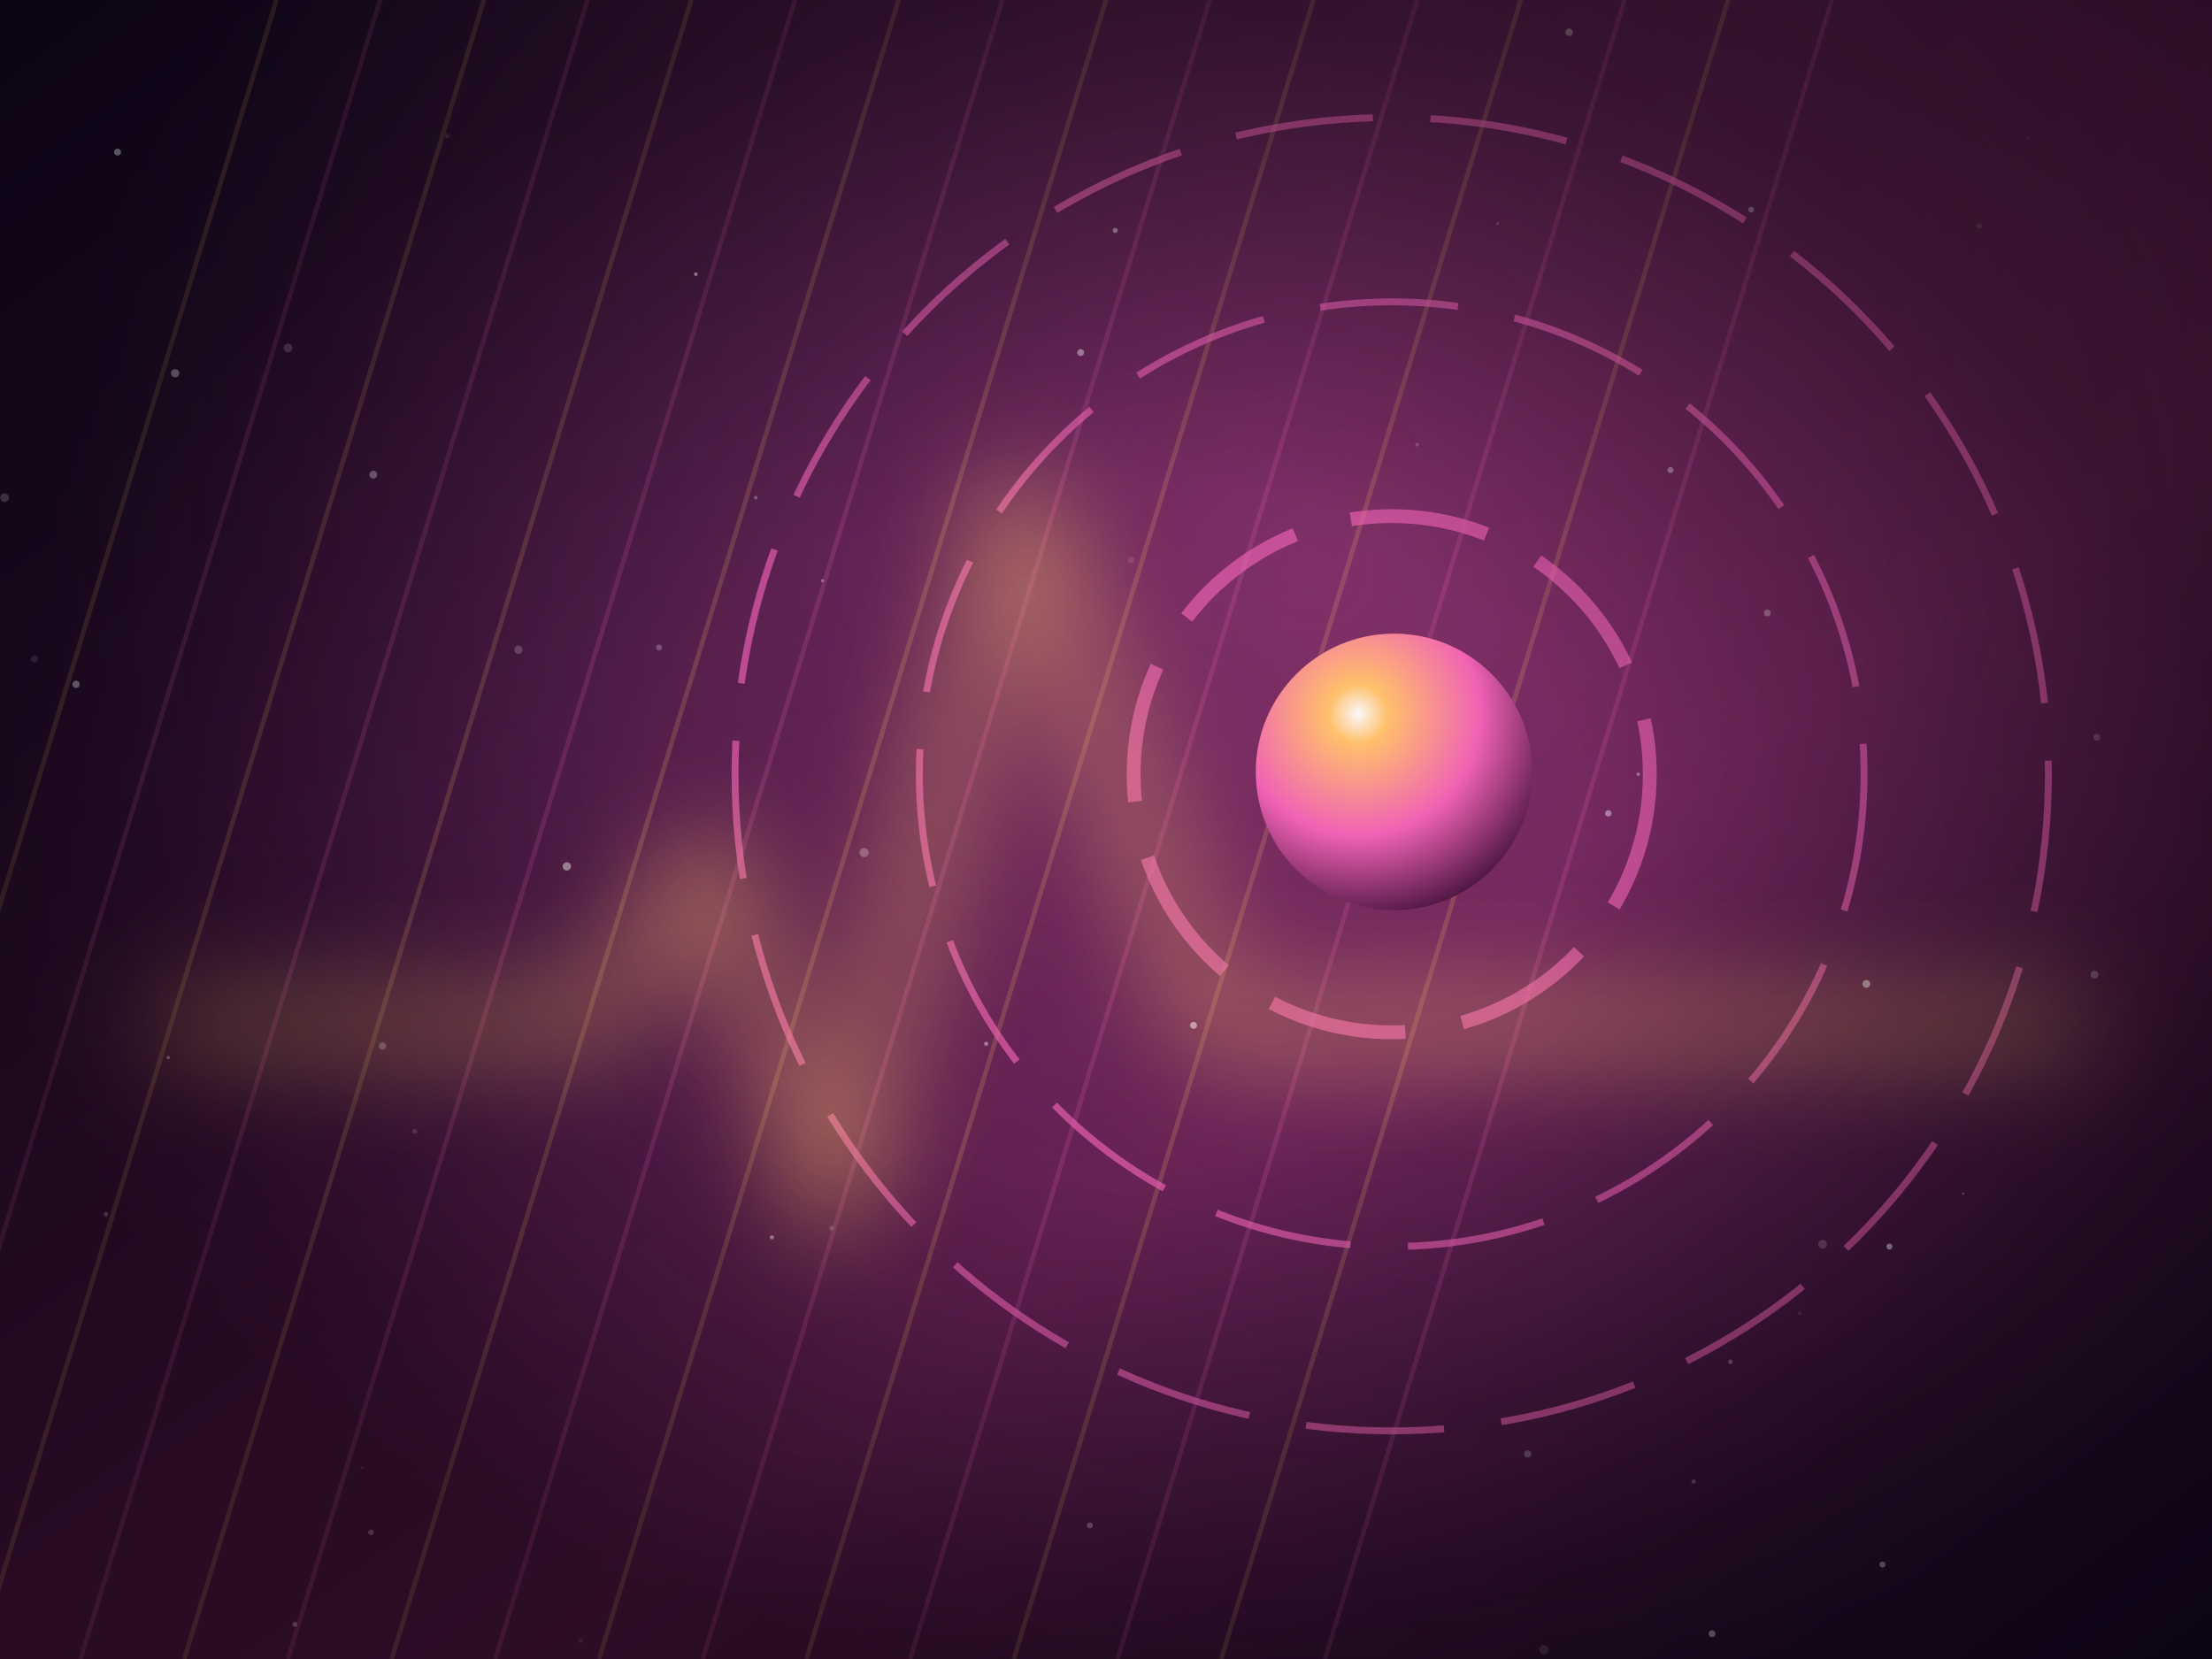
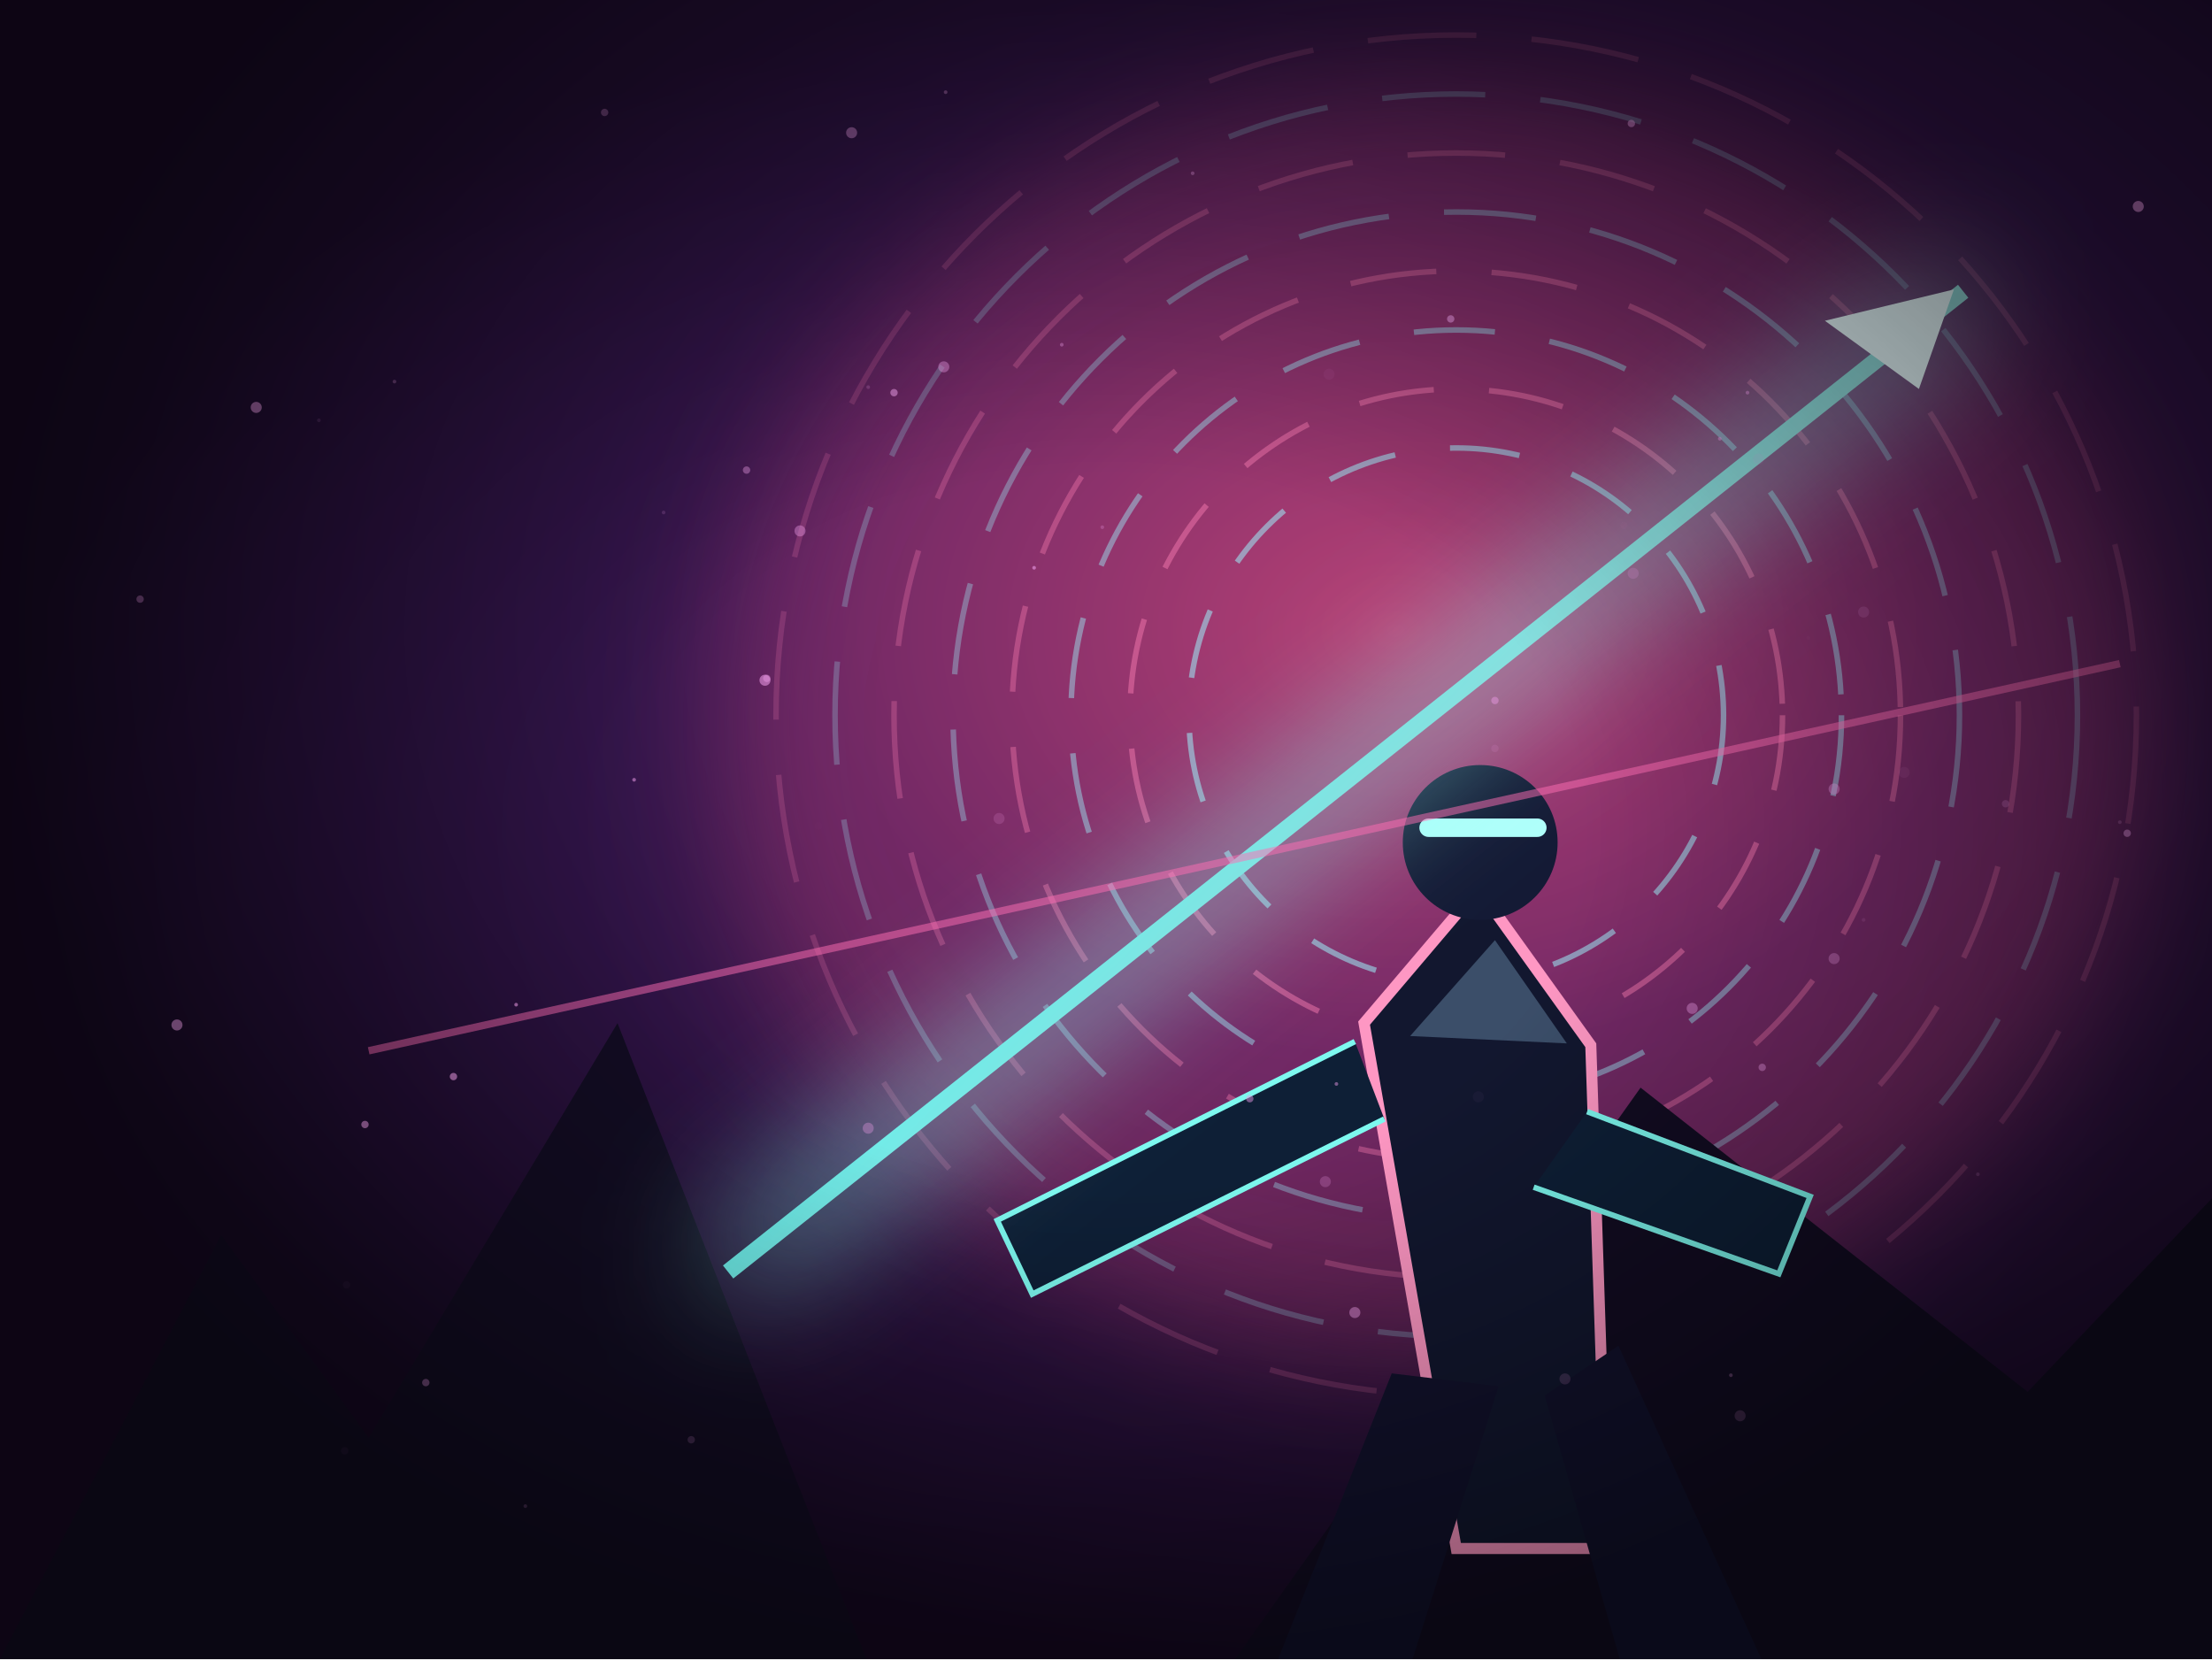
- <svg xmlns="http://www.w3.org/2000/svg" viewBox="0 0 960 720" width="960" height="720" preserveAspectRatio="xMidYMid slice">
+ <svg xmlns="http://www.w3.org/2000/svg" viewBox="0 0 1200 900" preserveAspectRatio="xMidYMid slice">
  <defs>
-     <linearGradient id="base" x1="0" y1="0" x2="1" y2="1">
-       <stop stop-color="#140824" />
-       <stop offset=".62" stop-color="#4a153f" />
-       <stop offset="1" stop-color="#140824" />
+     <radialGradient id="sky" cx=".63" cy=".38" r=".7">
+       <stop stop-color="#9b3b6d" />
+       <stop offset=".37" stop-color="#3b1856" />
+       <stop offset=".9" stop-color="#160923" />
+     </radialGradient>
+     <linearGradient id="blade" x2="1" y2=".8">
+       <stop stop-color="#e9fefd" />
+       <stop offset=".44" stop-color="#62f4ef" />
+       <stop offset="1" stop-color="#ff9ca8" />
    </linearGradient>
-     <radialGradient id="flare">
-       <stop stop-color="#f062b5" stop-opacity=".38" />
-       <stop offset="1" stop-color="#f062b5" stop-opacity="0" />
+     <radialGradient id="vignette">
+       <stop offset=".43" stop-color="#000" stop-opacity="0" />
+       <stop offset="1" stop-color="#000" stop-opacity=".55" />
    </radialGradient>
-     <radialGradient id="orb" cx=".37" cy=".29" r=".76">
-       <stop stop-color="#fff" stop-opacity=".96" />
-       <stop offset=".14" stop-color="#ffc06b" />
-       <stop offset=".58" stop-color="#f062b5" />
-       <stop offset="1" stop-color="#4a153f" />
-     </radialGradient>
-     <radialGradient id="shade">
-       <stop offset=".42" stop-color="#000" stop-opacity="0" />
-       <stop offset="1" stop-color="#000" stop-opacity=".56" />
-     </radialGradient>
-     <filter id="glow" x="-100%" y="-100%" width="300%" height="300%">
-       <feGaussianBlur stdDeviation="23" />
+     <filter id="bloom" x="-150%" y="-150%" width="400%" height="400%">
+       <feGaussianBlur stdDeviation="35" />
+     </filter>
+     <filter id="smallGlow" x="-100%" y="-100%" width="300%" height="300%">
+       <feGaussianBlur stdDeviation="10" />
    </filter>
  </defs>
-   <rect width="960" height="720" fill="url(#base)" />
-   <ellipse cx="570" cy="250" rx="550" ry="500" fill="url(#flare)" />
-   <circle cx="357" cy="252" r="0.7" fill="#ffffff" opacity="0.32" />
-   <circle cx="810" cy="427" r="1.7" fill="#ffffff" opacity="0.52" />
-   <circle cx="225" cy="282" r="1.8" fill="#ffffff" opacity="0.21" />
-   <circle cx="760" cy="91" r="1.3" fill="#ffffff" opacity="0.33" />
-   <circle cx="852" cy="518" r="0.5" fill="#ffffff" opacity="0.28" />
-   <circle cx="73" cy="459" r="0.7" fill="#ffffff" opacity="0.41" />
-   <circle cx="698" cy="353" r="1.4" fill="#ffffff" opacity="0.41" />
-   <circle cx="751" cy="591" r="1.0" fill="#ffffff" opacity="0.30" />
-   <circle cx="663" cy="631" r="1.6" fill="#ffffff" opacity="0.25" />
-   <circle cx="859" cy="98" r="1.2" fill="#ffffff" opacity="0.12" />
-   <circle cx="518" cy="445" r="1.5" fill="#ffffff" opacity="0.53" />
-   <circle cx="880" cy="60" r="0.5" fill="#ffffff" opacity="0.12" />
-   <circle cx="46" cy="527" r="1.0" fill="#ffffff" opacity="0.27" />
-   <circle cx="76" cy="162" r="1.8" fill="#ffffff" opacity="0.47" />
-   <circle cx="670" cy="716" r="2.0" fill="#ffffff" opacity="0.14" />
-   <circle cx="484" cy="100" r="1.1" fill="#ffffff" opacity="0.45" />
-   <circle cx="335" cy="537" r="0.9" fill="#ffffff" opacity="0.43" />
-   <circle cx="725" cy="204" r="1.3" fill="#ffffff" opacity="0.38" />
-   <circle cx="162" cy="206" r="1.7" fill="#ffffff" opacity="0.39" />
-   <circle cx="2" cy="216" r="1.9" fill="#ffffff" opacity="0.27" />
-   <circle cx="817" cy="679" r="1.3" fill="#ffffff" opacity="0.43" />
-   <circle cx="180" cy="491" r="1.1" fill="#ffffff" opacity="0.17" />
-   <circle cx="767" cy="266" r="1.5" fill="#ffffff" opacity="0.29" />
-   <circle cx="909" cy="423" r="1.7" fill="#ffffff" opacity="0.26" />
-   <circle cx="125" cy="151" r="1.9" fill="#ffffff" opacity="0.22" />
-   <circle cx="286" cy="281" r="1.3" fill="#ffffff" opacity="0.24" />
-   <circle cx="194" cy="59" r="1.0" fill="#ffffff" opacity="0.14" />
-   <circle cx="469" cy="153" r="1.5" fill="#ffffff" opacity="0.45" />
-   <circle cx="491" cy="243" r="1.4" fill="#ffffff" opacity="0.11" />
-   <circle cx="615" cy="193" r="0.8" fill="#ffffff" opacity="0.19" />
-   <circle cx="252" cy="712" r="0.9" fill="#ffffff" opacity="0.12" />
-   <circle cx="157" cy="637" r="0.6" fill="#ffffff" opacity="0.11" />
-   <circle cx="820" cy="541" r="1.3" fill="#ffffff" opacity="0.54" />
-   <circle cx="428" cy="453" r="0.9" fill="#ffffff" opacity="0.41" />
-   <circle cx="743" cy="709" r="1.5" fill="#ffffff" opacity="0.45" />
-   <circle cx="791" cy="540" r="1.9" fill="#ffffff" opacity="0.21" />
-   <circle cx="33" cy="297" r="1.6" fill="#ffffff" opacity="0.48" />
-   <circle cx="51" cy="66" r="1.5" fill="#ffffff" opacity="0.53" />
-   <circle cx="128" cy="705" r="1.1" fill="#ffffff" opacity="0.33" />
-   <circle cx="166" cy="454" r="1.6" fill="#ffffff" opacity="0.28" />
-   <circle cx="711" cy="336" r="0.8" fill="#ffffff" opacity="0.33" />
-   <circle cx="781" cy="570" r="0.7" fill="#ffffff" opacity="0.13" />
-   <circle cx="302" cy="119" r="0.8" fill="#ffffff" opacity="0.55" />
-   <circle cx="681" cy="14" r="1.6" fill="#ffffff" opacity="0.34" />
-   <circle cx="473" cy="662" r="1.3" fill="#ffffff" opacity="0.32" />
-   <circle cx="328" cy="216" r="0.8" fill="#ffffff" opacity="0.29" />
-   <circle cx="246" cy="376" r="1.8" fill="#ffffff" opacity="0.45" />
-   <circle cx="15" cy="286" r="1.6" fill="#ffffff" opacity="0.15" />
-   <circle cx="650" cy="97" r="0.6" fill="#ffffff" opacity="0.20" />
-   <circle cx="375" cy="370" r="2.0" fill="#ffffff" opacity="0.26" />
-   <circle cx="735" cy="643" r="1.0" fill="#ffffff" opacity="0.25" />
-   <circle cx="361" cy="533" r="1.0" fill="#ffffff" opacity="0.20" />
-   <circle cx="910" cy="320" r="1.5" fill="#ffffff" opacity="0.20" />
-   <circle cx="161" cy="665" r="1.2" fill="#ffffff" opacity="0.28" />
-   <line x1="120" y1="0" x2="-100" y2="720" stroke="#ffc06b" stroke-width="2" opacity=".18" />
-   <line x1="165" y1="0" x2="-55" y2="720" stroke="#f062b5" stroke-width="2" opacity=".18" />
-   <line x1="210" y1="0" x2="-10" y2="720" stroke="#ffc06b" stroke-width="2" opacity=".18" />
-   <line x1="255" y1="0" x2="35" y2="720" stroke="#f062b5" stroke-width="2" opacity=".18" />
-   <line x1="300" y1="0" x2="80" y2="720" stroke="#ffc06b" stroke-width="2" opacity=".18" />
-   <line x1="345" y1="0" x2="125" y2="720" stroke="#f062b5" stroke-width="2" opacity=".18" />
-   <line x1="390" y1="0" x2="170" y2="720" stroke="#ffc06b" stroke-width="2" opacity=".18" />
-   <line x1="435" y1="0" x2="215" y2="720" stroke="#f062b5" stroke-width="2" opacity=".18" />
-   <line x1="480" y1="0" x2="260" y2="720" stroke="#ffc06b" stroke-width="2" opacity=".18" />
-   <line x1="525" y1="0" x2="305" y2="720" stroke="#f062b5" stroke-width="2" opacity=".18" />
-   <line x1="570" y1="0" x2="350" y2="720" stroke="#ffc06b" stroke-width="2" opacity=".18" />
-   <line x1="615" y1="0" x2="395" y2="720" stroke="#f062b5" stroke-width="2" opacity=".18" />
-   <line x1="660" y1="0" x2="440" y2="720" stroke="#ffc06b" stroke-width="2" opacity=".18" />
-   <line x1="705" y1="0" x2="485" y2="720" stroke="#f062b5" stroke-width="2" opacity=".18" />
-   <line x1="750" y1="0" x2="530" y2="720" stroke="#ffc06b" stroke-width="2" opacity=".18" />
-   <line x1="795" y1="0" x2="575" y2="720" stroke="#f062b5" stroke-width="2" opacity=".18" />
-   <circle cx="604" cy="336" r="285" fill="none" stroke="#f062b5" stroke-width="3" stroke-dasharray="60 25" opacity=".65" />
-   <circle cx="604" cy="336" r="205" fill="none" stroke="#f062b5" stroke-width="3" stroke-dasharray="60 25" opacity=".65" />
-   <circle cx="604" cy="336" r="112" fill="none" stroke="#f062b5" stroke-width="6" stroke-dasharray="60 25" opacity=".65" />
-   <path d="M 70 445 L 255 445 L 310 374 L 361 524 L 443 220 L 525 445 L 900 445" fill="none" stroke="#ffc06b" stroke-width="12" stroke-linecap="round" filter="url(#glow)" />
-   <circle cx="605" cy="335" r="60" fill="url(#orb)" />
-   <rect width="960" height="720" fill="url(#shade)" opacity=".7" />
+   <rect width="1200" height="900" fill="#090d22" />
+   <rect width="1200" height="900" fill="url(#sky)" />
+   <ellipse cx="781" cy="392" rx="390" ry="350" fill="#fe528b" opacity=".28" filter="url(#bloom)" />
+   <circle cx="790" cy="388" r="145" stroke="#9ceef9" stroke-width="3" stroke-dasharray="38 30" fill="none" opacity="0.55" />
+   <circle cx="790" cy="388" r="177" stroke="#f478ad" stroke-width="3" stroke-dasharray="41 30" fill="none" opacity="0.50" />
+   <circle cx="790" cy="388" r="209" stroke="#9ceef9" stroke-width="3" stroke-dasharray="44 30" fill="none" opacity="0.45" />
+   <circle cx="790" cy="388" r="241" stroke="#f478ad" stroke-width="3" stroke-dasharray="47 30" fill="none" opacity="0.40" />
+   <circle cx="790" cy="388" r="273" stroke="#9ceef9" stroke-width="3" stroke-dasharray="50 30" fill="none" opacity="0.35" />
+   <circle cx="790" cy="388" r="305" stroke="#f478ad" stroke-width="3" stroke-dasharray="53 30" fill="none" opacity="0.30" />
+   <circle cx="790" cy="388" r="337" stroke="#9ceef9" stroke-width="3" stroke-dasharray="56 30" fill="none" opacity="0.25" />
+   <circle cx="790" cy="388" r="369" stroke="#f478ad" stroke-width="3" stroke-dasharray="59 30" fill="none" opacity="0.20" />
+   <path d="M0 900L120 670 200 780 335 555 470 900Z" fill="#120c22" />
+   <path d="M670 900L890 590 1100 755 1200 650V900Z" fill="#120c22" />
+   <path d="M790 840L740 555 802 482 863 567 872 840Z" fill="#12172f" stroke="#fe97c3" stroke-width="6" />
+   <path d="M765 562L811 510 850 566Z" fill="#3b4e69" />
+   <circle cx="803" cy="457" r="42" fill="#141a35" />
+   <path d="M775 449L834 449" stroke="#affffa" stroke-width="10" stroke-linecap="round" />
+   <path d="M751 607L560 702 541 662 735 565M861 603L982 649 965 691 832 644" fill="#0e1f36" stroke="#7df8ef" stroke-width="3" />
+   <path d="M755 745L693 901H766L813 752M838 757L879 901H956L878 730" fill="#12122d" />
+   <path d="M395 690L1065 158" stroke="#8ffcf3" stroke-width="24" filter="url(#bloom)" />
+   <path d="M395 690L1065 158" stroke="url(#blade)" stroke-width="9" />
+   <path d="M1060 157l-70 17 51 37Z" fill="#e9fcff" />
+   <path d="M200 570L1150 360" stroke="#ff6db4" stroke-width="4" opacity=".5" />
+   <circle cx="471" cy="612" r="3" fill="#ed9be8" opacity="0.34" />
+   <circle cx="415" cy="369" r="3" fill="#ed9be8" opacity="0.56" />
+   <circle cx="995" cy="520" r="3" fill="#ed9be8" opacity="0.34" />
+   <circle cx="76" cy="325" r="2" fill="#ed9be8" opacity="0.39" />
+   <circle cx="328" cy="61" r="2" fill="#ed9be8" opacity="0.36" />
+   <circle cx="918" cy="547" r="3" fill="#ed9be8" opacity="0.43" />
+   <circle cx="647" cy="94" r="1" fill="#ed9be8" opacity="0.43" />
+   <circle cx="139" cy="221" r="3" fill="#ed9be8" opacity="0.59" />
+   <circle cx="416" cy="368" r="2" fill="#ed9be8" opacity="0.40" />
+   <circle cx="485" cy="213" r="2" fill="#ed9be8" opacity="0.60" />
+   <circle cx="811" cy="406" r="2" fill="#ed9be8" opacity="0.12" />
+   <circle cx="405" cy="255" r="2" fill="#ed9be8" opacity="0.43" />
+   <circle cx="598" cy="286" r="1" fill="#ed9be8" opacity="0.26" />
+   <circle cx="719" cy="641" r="3" fill="#ed9be8" opacity="0.24" />
+   <circle cx="939" cy="746" r="1" fill="#ed9be8" opacity="0.31" />
+   <circle cx="513" cy="50" r="1" fill="#ed9be8" opacity="0.41" />
+   <circle cx="881" cy="285" r="2" fill="#ed9be8" opacity="0.03" />
+   <circle cx="735" cy="712" r="3" fill="#ed9be8" opacity="0.50" />
+   <circle cx="1160" cy="51" r="1" fill="#ed9be8" opacity="0.00" />
+   <circle cx="1154" cy="452" r="2" fill="#ed9be8" opacity="0.54" />
+   <circle cx="995" cy="428" r="3" fill="#ed9be8" opacity="0.39" />
+   <circle cx="886" cy="311" r="3" fill="#ed9be8" opacity="0.22" />
+   <circle cx="144" cy="235" r="1" fill="#ed9be8" opacity="0.00" />
+   <circle cx="360" cy="278" r="1" fill="#ed9be8" opacity="0.18" />
+   <circle cx="1011" cy="499" r="1" fill="#ed9be8" opacity="0.13" />
+   <circle cx="1088" cy="436" r="2" fill="#ed9be8" opacity="0.23" />
+   <circle cx="1160" cy="112" r="3" fill="#ed9be8" opacity="0.63" />
+   <circle cx="542" cy="444" r="3" fill="#ed9be8" opacity="0.17" />
+   <circle cx="188" cy="697" r="2" fill="#ed9be8" opacity="0.04" />
+   <circle cx="198" cy="610" r="2" fill="#ed9be8" opacity="0.62" />
+   <circle cx="678" cy="596" r="2" fill="#ed9be8" opacity="0.47" />
+   <circle cx="954" cy="249" r="3" fill="#ed9be8" opacity="0.10" />
+   <circle cx="344" cy="423" r="1" fill="#ed9be8" opacity="0.53" />
+   <circle cx="375" cy="781" r="2" fill="#ed9be8" opacity="0.19" />
+   <circle cx="721" cy="203" r="3" fill="#ed9be8" opacity="0.06" />
+   <circle cx="285" cy="817" r="1" fill="#ed9be8" opacity="0.22" />
+   <circle cx="96" cy="556" r="3" fill="#ed9be8" opacity="0.64" />
+   <circle cx="802" cy="595" r="3" fill="#ed9be8" opacity="0.04" />
+   <circle cx="948" cy="213" r="1" fill="#ed9be8" opacity="0.53" />
+   <circle cx="933" cy="238" r="1" fill="#ed9be8" opacity="0.53" />
+   <circle cx="787" cy="173" r="2" fill="#ed9be8" opacity="0.59" />
+   <circle cx="471" cy="210" r="1" fill="#ed9be8" opacity="0.22" />
+   <circle cx="173" cy="228" r="1" fill="#ed9be8" opacity="0.14" />
+   <circle cx="1150" cy="446" r="1" fill="#ed9be8" opacity="0.24" />
+   <circle cx="725" cy="588" r="1" fill="#ed9be8" opacity="0.47" />
+   <circle cx="214" cy="207" r="1" fill="#ed9be8" opacity="0.30" />
+   <circle cx="434" cy="288" r="3" fill="#ed9be8" opacity="0.41" />
+   <circle cx="885" cy="67" r="2" fill="#ed9be8" opacity="0.58" />
+   <circle cx="956" cy="579" r="2" fill="#ed9be8" opacity="0.44" />
+   <circle cx="944" cy="768" r="3" fill="#ed9be8" opacity="0.19" />
+   <circle cx="462" cy="72" r="3" fill="#ed9be8" opacity="0.49" />
+   <circle cx="849" cy="748" r="3" fill="#ed9be8" opacity="0.18" />
+   <circle cx="811" cy="380" r="2" fill="#ed9be8" opacity="0.44" />
+   <circle cx="512" cy="199" r="3" fill="#ed9be8" opacity="0.46" />
+   <circle cx="231" cy="750" r="2" fill="#ed9be8" opacity="0.41" />
+   <circle cx="444" cy="448" r="2" fill="#ed9be8" opacity="0.01" />
+   <circle cx="981" cy="346" r="1" fill="#ed9be8" opacity="0.03" />
+   <circle cx="1011" cy="332" r="3" fill="#ed9be8" opacity="0.16" />
+   <circle cx="1033" cy="419" r="3" fill="#ed9be8" opacity="0.08" />
+   <circle cx="576" cy="187" r="1" fill="#ed9be8" opacity="0.43" />
+   <circle cx="561" cy="308" r="1" fill="#ed9be8" opacity="0.59" />
+   <circle cx="280" cy="545" r="1" fill="#ed9be8" opacity="0.62" />
+   <circle cx="246" cy="584" r="2" fill="#ed9be8" opacity="0.64" />
+   <circle cx="1073" cy="637" r="1" fill="#ed9be8" opacity="0.19" />
+   <circle cx="187" cy="787" r="2" fill="#ed9be8" opacity="0.05" />
+   <rect width="1200" height="900" fill="url(#vignette)" opacity=".78" />
</svg>
